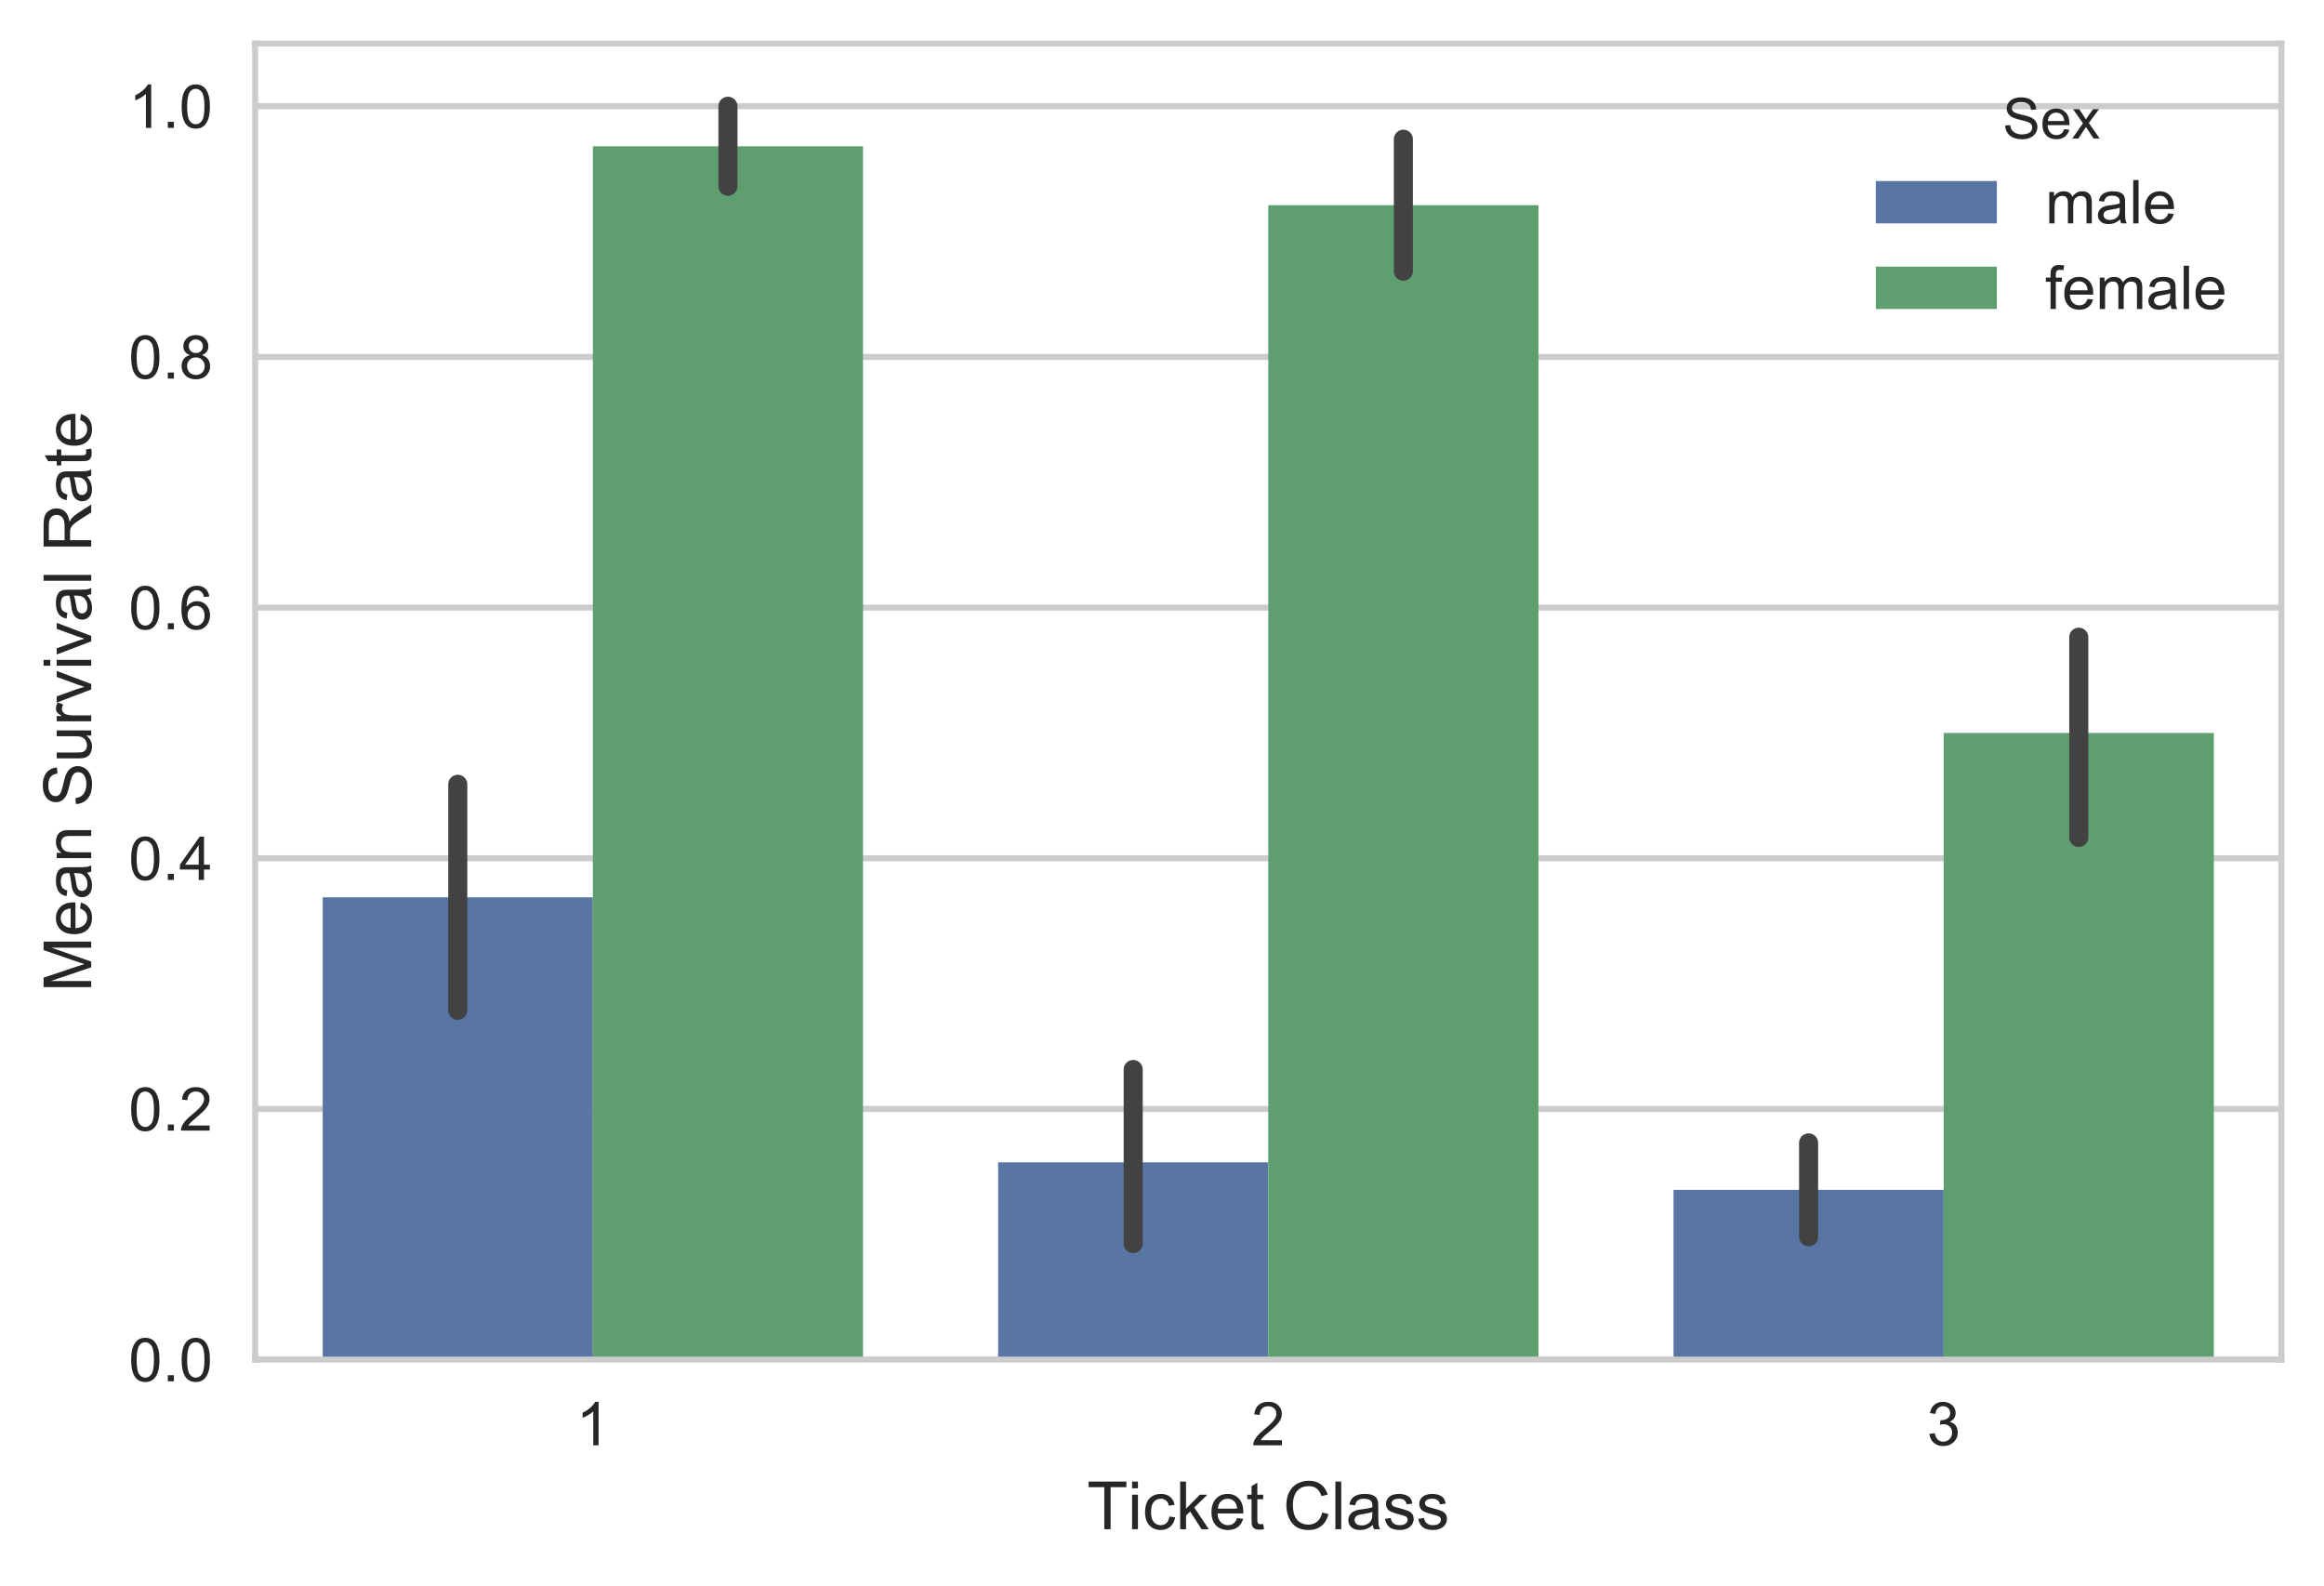
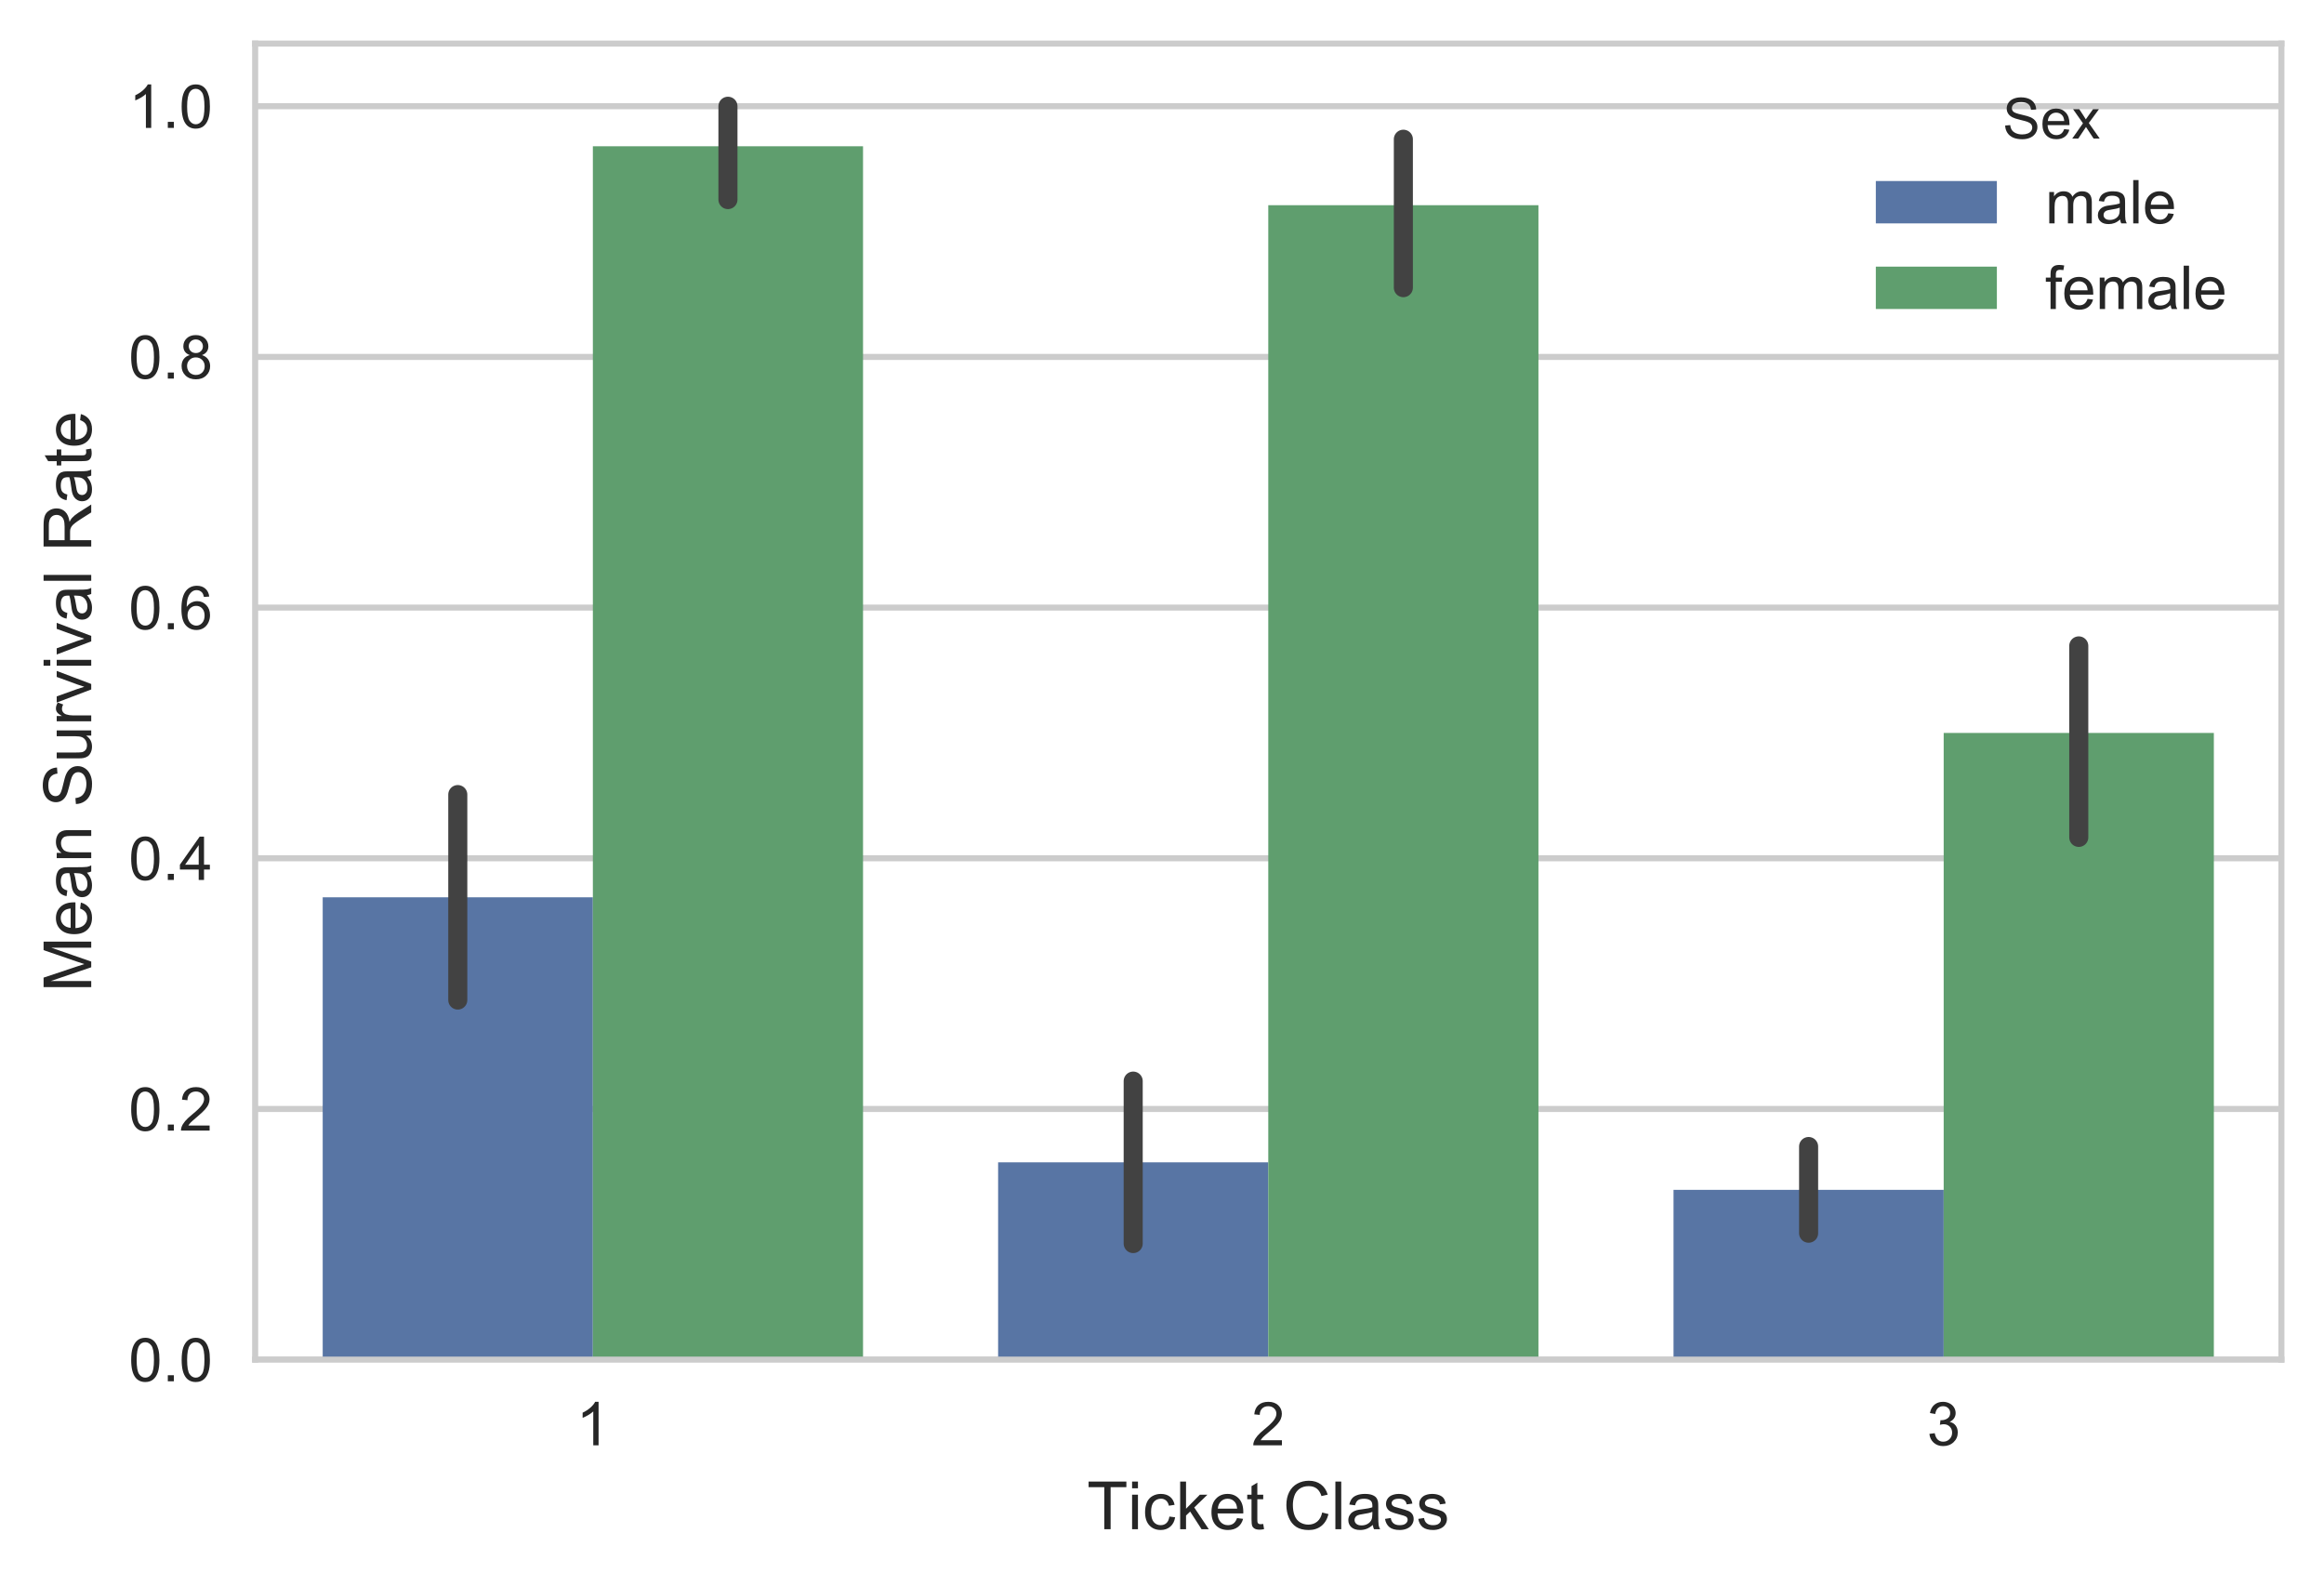
<svg xmlns="http://www.w3.org/2000/svg" xmlns:xlink="http://www.w3.org/1999/xlink" height="262pt" version="1.1" viewBox="0 0 384 262" width="384pt">
  <defs>
    <style type="text/css">
*{stroke-linecap:butt;stroke-linejoin:round;}
  </style>
  </defs>
  <g id="figure_1">
    <g id="patch_1">
      <path d="M 0 262.045  L 384.16 262.045  L 384.16 0  L 0 0  z " style="fill:#ffffff;" />
    </g>
    <g id="axes_1">
      <g id="patch_2">
        <path d="M 42.16 224.64  L 376.96 224.64  L 376.96 7.2  L 42.16 7.2  z " style="fill:#ffffff;" />
      </g>
      <g id="matplotlib.axis_1">
        <g id="xtick_1">
          <g id="line2d_1" />
          <g id="text_1">
            <defs>
              <path d="M 37.25 0  L 28.469 0  L 28.469 56  Q 25.297 52.984 20.141 49.953  Q 14.984 46.922 10.891 45.406  L 10.891 53.906  Q 18.266 57.375 23.781 62.297  Q 29.297 67.234 31.594 71.875  L 37.25 71.875  z " id="ArialMT-31" />
            </defs>
            <g style="fill:#262626;" transform="translate(95.17937 238.7978)scale(0.1 -0.1)">
              <use xlink:href="#ArialMT-31" />
            </g>
          </g>
        </g>
        <g id="xtick_2">
          <g id="line2d_2" />
          <g id="text_2">
            <defs>
              <path d="M 50.344 8.453  L 50.344 0  L 3.031 0  Q 2.938 3.172 4.047 6.109  Q 5.859 10.938 9.828 15.625  Q 13.812 20.312 21.344 26.469  Q 33.016 36.031 37.109 41.625  Q 41.219 47.219 41.219 52.203  Q 41.219 57.422 37.469 61  Q 33.734 64.594 27.734 64.594  Q 21.391 64.594 17.578 60.781  Q 13.766 56.984 13.719 50.25  L 4.688 51.172  Q 5.609 61.281 11.656 66.578  Q 17.719 71.875 27.938 71.875  Q 38.234 71.875 44.234 66.156  Q 50.25 60.453 50.25 52  Q 50.25 47.703 48.484 43.547  Q 46.734 39.406 42.656 34.812  Q 38.578 30.219 29.109 22.219  Q 21.188 15.578 18.938 13.203  Q 16.703 10.844 15.234 8.453  z " id="ArialMT-32" />
            </defs>
            <g style="fill:#262626;" transform="translate(206.7794 238.7978)scale(0.1 -0.1)">
              <use xlink:href="#ArialMT-32" />
            </g>
          </g>
        </g>
        <g id="xtick_3">
          <g id="line2d_3" />
          <g id="text_3">
            <defs>
              <path d="M 4.203 18.891  L 12.984 20.062  Q 14.5 12.594 18.141 9.297  Q 21.781 6 27 6  Q 33.203 6 37.469 10.297  Q 41.75 14.594 41.75 20.953  Q 41.75 27 37.797 30.922  Q 33.844 34.859 27.734 34.859  Q 25.25 34.859 21.531 33.891  L 22.516 41.609  Q 23.391 41.5 23.922 41.5  Q 29.547 41.5 34.031 44.422  Q 38.531 47.359 38.531 53.469  Q 38.531 58.297 35.25 61.469  Q 31.984 64.656 26.812 64.656  Q 21.688 64.656 18.266 61.422  Q 14.844 58.203 13.875 51.766  L 5.078 53.328  Q 6.688 62.156 12.391 67.016  Q 18.109 71.875 26.609 71.875  Q 32.469 71.875 37.391 69.359  Q 42.328 66.844 44.938 62.5  Q 47.562 58.156 47.562 53.266  Q 47.562 48.641 45.062 44.828  Q 42.578 41.016 37.703 38.766  Q 44.047 37.312 47.562 32.688  Q 51.078 28.078 51.078 21.141  Q 51.078 11.766 44.234 5.25  Q 37.406 -1.266 26.953 -1.266  Q 17.531 -1.266 11.297 4.344  Q 5.078 9.969 4.203 18.891  z " id="ArialMT-33" />
            </defs>
            <g style="fill:#262626;" transform="translate(318.3794 238.7978)scale(0.1 -0.1)">
              <use xlink:href="#ArialMT-33" />
            </g>
          </g>
        </g>
        <g id="text_4">
          <defs>
            <path d="M 25.922 0  L 25.922 63.141  L 2.344 63.141  L 2.344 71.578  L 59.078 71.578  L 59.078 63.141  L 35.406 63.141  L 35.406 0  z " id="ArialMT-54" />
            <path d="M 6.641 61.469  L 6.641 71.578  L 15.438 71.578  L 15.438 61.469  z M 6.641 0  L 6.641 51.859  L 15.438 51.859  L 15.438 0  z " id="ArialMT-69" />
            <path d="M 40.438 19  L 49.078 17.875  Q 47.656 8.938 41.812 3.875  Q 35.984 -1.172 27.484 -1.172  Q 16.844 -1.172 10.375 5.781  Q 3.906 12.75 3.906 25.734  Q 3.906 34.125 6.688 40.422  Q 9.469 46.734 15.156 49.875  Q 20.844 53.031 27.547 53.031  Q 35.984 53.031 41.359 48.75  Q 46.734 44.484 48.25 36.625  L 39.703 35.297  Q 38.484 40.531 35.375 43.156  Q 32.281 45.797 27.875 45.797  Q 21.234 45.797 17.078 41.031  Q 12.938 36.281 12.938 25.984  Q 12.938 15.531 16.938 10.797  Q 20.953 6.062 27.391 6.062  Q 32.562 6.062 36.031 9.234  Q 39.5 12.406 40.438 19  z " id="ArialMT-63" />
            <path d="M 6.641 0  L 6.641 71.578  L 15.438 71.578  L 15.438 30.766  L 36.234 51.859  L 47.609 51.859  L 27.781 32.625  L 49.609 0  L 38.766 0  L 21.625 26.516  L 15.438 20.562  L 15.438 0  z " id="ArialMT-6b" />
            <path d="M 42.094 16.703  L 51.172 15.578  Q 49.031 7.625 43.219 3.219  Q 37.406 -1.172 28.375 -1.172  Q 17 -1.172 10.328 5.828  Q 3.656 12.844 3.656 25.484  Q 3.656 38.578 10.391 45.797  Q 17.141 53.031 27.875 53.031  Q 38.281 53.031 44.875 45.953  Q 51.469 38.875 51.469 26.031  Q 51.469 25.25 51.422 23.688  L 12.75 23.688  Q 13.234 15.141 17.578 10.594  Q 21.922 6.062 28.422 6.062  Q 33.25 6.062 36.672 8.594  Q 40.094 11.141 42.094 16.703  z M 13.234 30.906  L 42.188 30.906  Q 41.609 37.453 38.875 40.719  Q 34.672 45.797 27.984 45.797  Q 21.922 45.797 17.797 41.75  Q 13.672 37.703 13.234 30.906  z " id="ArialMT-65" />
            <path d="M 25.781 7.859  L 27.047 0.094  Q 23.344 -0.688 20.406 -0.688  Q 15.625 -0.688 12.984 0.828  Q 10.359 2.344 9.281 4.812  Q 8.203 7.281 8.203 15.188  L 8.203 45.016  L 1.766 45.016  L 1.766 51.859  L 8.203 51.859  L 8.203 64.703  L 16.938 69.969  L 16.938 51.859  L 25.781 51.859  L 25.781 45.016  L 16.938 45.016  L 16.938 14.703  Q 16.938 10.938 17.406 9.859  Q 17.875 8.797 18.922 8.156  Q 19.969 7.516 21.922 7.516  Q 23.391 7.516 25.781 7.859  z " id="ArialMT-74" />
            <path id="ArialMT-20" />
            <path d="M 58.797 25.094  L 68.266 22.703  Q 65.281 11.031 57.547 4.906  Q 49.812 -1.219 38.625 -1.219  Q 27.047 -1.219 19.797 3.484  Q 12.547 8.203 8.766 17.141  Q 4.984 26.078 4.984 36.328  Q 4.984 47.516 9.25 55.828  Q 13.531 64.156 21.406 68.469  Q 29.297 72.797 38.766 72.797  Q 49.516 72.797 56.828 67.328  Q 64.156 61.859 67.047 51.953  L 57.719 49.75  Q 55.219 57.562 50.484 61.125  Q 45.75 64.703 38.578 64.703  Q 30.328 64.703 24.781 60.734  Q 19.234 56.781 16.984 50.109  Q 14.75 43.453 14.75 36.375  Q 14.75 27.25 17.406 20.438  Q 20.062 13.625 25.672 10.25  Q 31.297 6.891 37.844 6.891  Q 45.797 6.891 51.312 11.469  Q 56.844 16.062 58.797 25.094  z " id="ArialMT-43" />
            <path d="M 6.391 0  L 6.391 71.578  L 15.188 71.578  L 15.188 0  z " id="ArialMT-6c" />
            <path d="M 40.438 6.391  Q 35.547 2.25 31.031 0.531  Q 26.516 -1.172 21.344 -1.172  Q 12.797 -1.172 8.203 3  Q 3.609 7.172 3.609 13.672  Q 3.609 17.484 5.344 20.625  Q 7.078 23.781 9.891 25.688  Q 12.703 27.594 16.219 28.562  Q 18.797 29.25 24.031 29.891  Q 34.672 31.156 39.703 32.906  Q 39.75 34.719 39.75 35.203  Q 39.75 40.578 37.25 42.781  Q 33.891 45.75 27.25 45.75  Q 21.047 45.75 18.094 43.578  Q 15.141 41.406 13.719 35.891  L 5.125 37.062  Q 6.297 42.578 8.984 45.969  Q 11.672 49.359 16.75 51.188  Q 21.828 53.031 28.516 53.031  Q 35.156 53.031 39.297 51.469  Q 43.453 49.906 45.406 47.531  Q 47.359 45.172 48.141 41.547  Q 48.578 39.312 48.578 33.453  L 48.578 21.734  Q 48.578 9.469 49.141 6.219  Q 49.703 2.984 51.375 0  L 42.188 0  Q 40.828 2.734 40.438 6.391  z M 39.703 26.031  Q 34.906 24.078 25.344 22.703  Q 19.922 21.922 17.672 20.938  Q 15.438 19.969 14.203 18.094  Q 12.984 16.219 12.984 13.922  Q 12.984 10.406 15.641 8.062  Q 18.312 5.719 23.438 5.719  Q 28.516 5.719 32.469 7.938  Q 36.422 10.156 38.281 14.016  Q 39.703 17 39.703 22.797  z " id="ArialMT-61" />
            <path d="M 3.078 15.484  L 11.766 16.844  Q 12.5 11.625 15.844 8.844  Q 19.188 6.062 25.203 6.062  Q 31.25 6.062 34.172 8.516  Q 37.109 10.984 37.109 14.312  Q 37.109 17.281 34.516 19  Q 32.719 20.172 25.531 21.969  Q 15.875 24.422 12.141 26.203  Q 8.406 27.984 6.469 31.125  Q 4.547 34.281 4.547 38.094  Q 4.547 41.547 6.125 44.5  Q 7.719 47.469 10.453 49.422  Q 12.5 50.922 16.031 51.969  Q 19.578 53.031 23.641 53.031  Q 29.734 53.031 34.344 51.266  Q 38.969 49.516 41.156 46.5  Q 43.359 43.5 44.188 38.484  L 35.594 37.312  Q 35.016 41.312 32.203 43.547  Q 29.391 45.797 24.266 45.797  Q 18.219 45.797 15.625 43.797  Q 13.031 41.797 13.031 39.109  Q 13.031 37.406 14.109 36.031  Q 15.188 34.625 17.484 33.688  Q 18.797 33.203 25.25 31.453  Q 34.578 28.953 38.25 27.359  Q 41.938 25.781 44.031 22.75  Q 46.141 19.734 46.141 15.234  Q 46.141 10.844 43.578 6.953  Q 41.016 3.078 36.172 0.953  Q 31.344 -1.172 25.25 -1.172  Q 15.141 -1.172 9.844 3.031  Q 4.547 7.234 3.078 15.484  z " id="ArialMT-73" />
          </defs>
          <g style="fill:#262626;" transform="translate(179.6141 252.6589)scale(0.11 -0.11)">
            <use xlink:href="#ArialMT-54" />
            <use x="61.037" xlink:href="#ArialMT-69" />
            <use x="83.254" xlink:href="#ArialMT-63" />
            <use x="133.254" xlink:href="#ArialMT-6b" />
            <use x="183.254" xlink:href="#ArialMT-65" />
            <use x="238.869" xlink:href="#ArialMT-74" />
            <use x="266.652" xlink:href="#ArialMT-20" />
            <use x="294.436" xlink:href="#ArialMT-43" />
            <use x="366.652" xlink:href="#ArialMT-6c" />
            <use x="388.869" xlink:href="#ArialMT-61" />
            <use x="444.484" xlink:href="#ArialMT-73" />
            <use x="494.484" xlink:href="#ArialMT-73" />
          </g>
        </g>
      </g>
      <g id="matplotlib.axis_2">
        <g id="ytick_1">
          <g id="line2d_4">
-             <path clip-path="url(#pe15b481ed0)" d="M 42.16 224.64  L 376.96 224.64  " style="fill:none;stroke:#cccccc;stroke-linecap:round;" />
+             <path clip-path="url(#p775b33bae5)" d="M 42.16 224.64  L 376.96 224.64  " style="fill:none;stroke:#cccccc;stroke-linecap:round;" />
          </g>
          <g id="line2d_5" />
          <g id="text_5">
            <defs>
              <path d="M 4.156 35.297  Q 4.156 48 6.766 55.734  Q 9.375 63.484 14.516 67.672  Q 19.672 71.875 27.484 71.875  Q 33.25 71.875 37.594 69.547  Q 41.938 67.234 44.766 62.859  Q 47.609 58.5 49.219 52.219  Q 50.828 45.953 50.828 35.297  Q 50.828 22.703 48.234 14.969  Q 45.656 7.234 40.5 3  Q 35.359 -1.219 27.484 -1.219  Q 17.141 -1.219 11.234 6.203  Q 4.156 15.141 4.156 35.297  z M 13.188 35.297  Q 13.188 17.672 17.312 11.828  Q 21.438 6 27.484 6  Q 33.547 6 37.672 11.859  Q 41.797 17.719 41.797 35.297  Q 41.797 52.984 37.672 58.781  Q 33.547 64.594 27.391 64.594  Q 21.344 64.594 17.719 59.469  Q 13.188 52.938 13.188 35.297  z " id="ArialMT-30" />
              <path d="M 9.078 0  L 9.078 10.016  L 19.094 10.016  L 19.094 0  z " id="ArialMT-2e" />
            </defs>
            <g style="fill:#262626;" transform="translate(21.25984 228.2189)scale(0.1 -0.1)">
              <use xlink:href="#ArialMT-30" />
              <use x="55.615" xlink:href="#ArialMT-2e" />
              <use x="83.398" xlink:href="#ArialMT-30" />
            </g>
          </g>
        </g>
        <g id="ytick_2">
          <g id="line2d_6">
-             <path clip-path="url(#pe15b481ed0)" d="M 42.16 183.223  L 376.96 183.223  " style="fill:none;stroke:#cccccc;stroke-linecap:round;" />
+             <path clip-path="url(#p775b33bae5)" d="M 42.16 183.223  L 376.96 183.223  " style="fill:none;stroke:#cccccc;stroke-linecap:round;" />
          </g>
          <g id="line2d_7" />
          <g id="text_6">
            <g style="fill:#262626;" transform="translate(21.25984 186.8018)scale(0.1 -0.1)">
              <use xlink:href="#ArialMT-30" />
              <use x="55.615" xlink:href="#ArialMT-2e" />
              <use x="83.398" xlink:href="#ArialMT-32" />
            </g>
          </g>
        </g>
        <g id="ytick_3">
          <g id="line2d_8">
-             <path clip-path="url(#pe15b481ed0)" d="M 42.16 141.806  L 376.96 141.806  " style="fill:none;stroke:#cccccc;stroke-linecap:round;" />
+             <path clip-path="url(#p775b33bae5)" d="M 42.16 141.806  L 376.96 141.806  " style="fill:none;stroke:#cccccc;stroke-linecap:round;" />
          </g>
          <g id="line2d_9" />
          <g id="text_7">
            <defs>
              <path d="M 32.328 0  L 32.328 17.141  L 1.266 17.141  L 1.266 25.203  L 33.938 71.578  L 41.109 71.578  L 41.109 25.203  L 50.781 25.203  L 50.781 17.141  L 41.109 17.141  L 41.109 0  z M 32.328 25.203  L 32.328 57.469  L 9.906 25.203  z " id="ArialMT-34" />
            </defs>
            <g style="fill:#262626;" transform="translate(21.25984 145.3846)scale(0.1 -0.1)">
              <use xlink:href="#ArialMT-30" />
              <use x="55.615" xlink:href="#ArialMT-2e" />
              <use x="83.398" xlink:href="#ArialMT-34" />
            </g>
          </g>
        </g>
        <g id="ytick_4">
          <g id="line2d_10">
-             <path clip-path="url(#pe15b481ed0)" d="M 42.16 100.389  L 376.96 100.389  " style="fill:none;stroke:#cccccc;stroke-linecap:round;" />
+             <path clip-path="url(#p775b33bae5)" d="M 42.16 100.389  L 376.96 100.389  " style="fill:none;stroke:#cccccc;stroke-linecap:round;" />
          </g>
          <g id="line2d_11" />
          <g id="text_8">
            <defs>
              <path d="M 49.75 54.047  L 41.016 53.375  Q 39.844 58.547 37.703 60.891  Q 34.125 64.656 28.906 64.656  Q 24.703 64.656 21.531 62.312  Q 17.391 59.281 14.984 53.469  Q 12.594 47.656 12.5 36.922  Q 15.672 41.75 20.266 44.094  Q 24.859 46.438 29.891 46.438  Q 38.672 46.438 44.844 39.969  Q 51.031 33.5 51.031 23.25  Q 51.031 16.5 48.125 10.719  Q 45.219 4.938 40.141 1.859  Q 35.062 -1.219 28.609 -1.219  Q 17.625 -1.219 10.688 6.859  Q 3.766 14.938 3.766 33.5  Q 3.766 54.25 11.422 63.672  Q 18.109 71.875 29.438 71.875  Q 37.891 71.875 43.281 67.141  Q 48.688 62.406 49.75 54.047  z M 13.875 23.188  Q 13.875 18.656 15.797 14.5  Q 17.719 10.359 21.188 8.172  Q 24.656 6 28.469 6  Q 34.031 6 38.031 10.484  Q 42.047 14.984 42.047 22.703  Q 42.047 30.125 38.078 34.391  Q 34.125 38.672 28.125 38.672  Q 22.172 38.672 18.016 34.391  Q 13.875 30.125 13.875 23.188  z " id="ArialMT-36" />
            </defs>
            <g style="fill:#262626;" transform="translate(21.25984 103.9675)scale(0.1 -0.1)">
              <use xlink:href="#ArialMT-30" />
              <use x="55.615" xlink:href="#ArialMT-2e" />
              <use x="83.398" xlink:href="#ArialMT-36" />
            </g>
          </g>
        </g>
        <g id="ytick_5">
          <g id="line2d_12">
-             <path clip-path="url(#pe15b481ed0)" d="M 42.16 58.971  L 376.96 58.971  " style="fill:none;stroke:#cccccc;stroke-linecap:round;" />
+             <path clip-path="url(#p775b33bae5)" d="M 42.16 58.971  L 376.96 58.971  " style="fill:none;stroke:#cccccc;stroke-linecap:round;" />
          </g>
          <g id="line2d_13" />
          <g id="text_9">
            <defs>
              <path d="M 17.672 38.812  Q 12.203 40.828 9.562 44.531  Q 6.938 48.25 6.938 53.422  Q 6.938 61.234 12.547 66.547  Q 18.172 71.875 27.484 71.875  Q 36.859 71.875 42.578 66.422  Q 48.297 60.984 48.297 53.172  Q 48.297 48.188 45.672 44.5  Q 43.062 40.828 37.75 38.812  Q 44.344 36.672 47.781 31.875  Q 51.219 27.094 51.219 20.453  Q 51.219 11.281 44.719 5.031  Q 38.234 -1.219 27.641 -1.219  Q 17.047 -1.219 10.547 5.047  Q 4.047 11.328 4.047 20.703  Q 4.047 27.688 7.594 32.391  Q 11.141 37.109 17.672 38.812  z M 15.922 53.719  Q 15.922 48.641 19.188 45.406  Q 22.469 42.188 27.688 42.188  Q 32.766 42.188 36.016 45.375  Q 39.266 48.578 39.266 53.219  Q 39.266 58.062 35.906 61.359  Q 32.562 64.656 27.594 64.656  Q 22.562 64.656 19.234 61.422  Q 15.922 58.203 15.922 53.719  z M 13.094 20.656  Q 13.094 16.891 14.875 13.375  Q 16.656 9.859 20.172 7.922  Q 23.688 6 27.734 6  Q 34.031 6 38.125 10.047  Q 42.234 14.109 42.234 20.359  Q 42.234 26.703 38.016 30.859  Q 33.797 35.016 27.438 35.016  Q 21.234 35.016 17.156 30.906  Q 13.094 26.812 13.094 20.656  z " id="ArialMT-38" />
            </defs>
            <g style="fill:#262626;" transform="translate(21.25984 62.55033)scale(0.1 -0.1)">
              <use xlink:href="#ArialMT-30" />
              <use x="55.615" xlink:href="#ArialMT-2e" />
              <use x="83.398" xlink:href="#ArialMT-38" />
            </g>
          </g>
        </g>
        <g id="ytick_6">
          <g id="line2d_14">
-             <path clip-path="url(#pe15b481ed0)" d="M 42.16 17.554  L 376.96 17.554  " style="fill:none;stroke:#cccccc;stroke-linecap:round;" />
+             <path clip-path="url(#p775b33bae5)" d="M 42.16 17.554  L 376.96 17.554  " style="fill:none;stroke:#cccccc;stroke-linecap:round;" />
          </g>
          <g id="line2d_15" />
          <g id="text_10">
            <g style="fill:#262626;" transform="translate(21.25984 21.13319)scale(0.1 -0.1)">
              <use xlink:href="#ArialMT-31" />
              <use x="55.615" xlink:href="#ArialMT-2e" />
              <use x="83.398" xlink:href="#ArialMT-30" />
            </g>
          </g>
        </g>
        <g id="text_11">
          <defs>
            <path d="M 7.422 0  L 7.422 71.578  L 21.688 71.578  L 38.625 20.906  Q 40.969 13.812 42.047 10.297  Q 43.266 14.203 45.844 21.781  L 62.984 71.578  L 75.734 71.578  L 75.734 0  L 66.609 0  L 66.609 59.906  L 45.797 0  L 37.25 0  L 16.547 60.938  L 16.547 0  z " id="ArialMT-4d" />
            <path d="M 6.594 0  L 6.594 51.859  L 14.5 51.859  L 14.5 44.484  Q 20.219 53.031 31 53.031  Q 35.688 53.031 39.625 51.344  Q 43.562 49.656 45.516 46.922  Q 47.469 44.188 48.25 40.438  Q 48.734 37.984 48.734 31.891  L 48.734 0  L 39.938 0  L 39.938 31.547  Q 39.938 36.922 38.906 39.578  Q 37.891 42.234 35.281 43.812  Q 32.672 45.406 29.156 45.406  Q 23.531 45.406 19.453 41.844  Q 15.375 38.281 15.375 28.328  L 15.375 0  z " id="ArialMT-6e" />
            <path d="M 4.5 23  L 13.422 23.781  Q 14.062 18.406 16.375 14.969  Q 18.703 11.531 23.578 9.406  Q 28.469 7.281 34.578 7.281  Q 39.984 7.281 44.141 8.891  Q 48.297 10.5 50.312 13.297  Q 52.344 16.109 52.344 19.438  Q 52.344 22.797 50.391 25.312  Q 48.438 27.828 43.953 29.547  Q 41.062 30.672 31.203 33.031  Q 21.344 35.406 17.391 37.5  Q 12.25 40.188 9.734 44.156  Q 7.234 48.141 7.234 53.078  Q 7.234 58.5 10.297 63.203  Q 13.375 67.922 19.281 70.359  Q 25.203 72.797 32.422 72.797  Q 40.375 72.797 46.453 70.234  Q 52.547 67.672 55.812 62.688  Q 59.078 57.719 59.328 51.422  L 50.25 50.734  Q 49.516 57.516 45.281 60.984  Q 41.062 64.453 32.812 64.453  Q 24.219 64.453 20.281 61.297  Q 16.359 58.156 16.359 53.719  Q 16.359 49.859 19.141 47.359  Q 21.875 44.875 33.422 42.266  Q 44.969 39.656 49.266 37.703  Q 55.516 34.812 58.484 30.391  Q 61.469 25.984 61.469 20.219  Q 61.469 14.5 58.203 9.438  Q 54.938 4.391 48.797 1.578  Q 42.672 -1.219 35.016 -1.219  Q 25.297 -1.219 18.719 1.609  Q 12.156 4.438 8.422 10.125  Q 4.688 15.828 4.5 23  z " id="ArialMT-53" />
            <path d="M 40.578 0  L 40.578 7.625  Q 34.516 -1.172 24.125 -1.172  Q 19.531 -1.172 15.547 0.578  Q 11.578 2.344 9.641 5  Q 7.719 7.672 6.938 11.531  Q 6.391 14.109 6.391 19.734  L 6.391 51.859  L 15.188 51.859  L 15.188 23.094  Q 15.188 16.219 15.719 13.812  Q 16.547 10.359 19.234 8.375  Q 21.922 6.391 25.875 6.391  Q 29.828 6.391 33.297 8.422  Q 36.766 10.453 38.203 13.938  Q 39.656 17.438 39.656 24.078  L 39.656 51.859  L 48.438 51.859  L 48.438 0  z " id="ArialMT-75" />
            <path d="M 6.5 0  L 6.5 51.859  L 14.406 51.859  L 14.406 44  Q 17.438 49.516 20 51.266  Q 22.562 53.031 25.641 53.031  Q 30.078 53.031 34.672 50.203  L 31.641 42.047  Q 28.422 43.953 25.203 43.953  Q 22.312 43.953 20.016 42.219  Q 17.719 40.484 16.75 37.406  Q 15.281 32.719 15.281 27.156  L 15.281 0  z " id="ArialMT-72" />
            <path d="M 21 0  L 1.266 51.859  L 10.547 51.859  L 21.688 20.797  Q 23.484 15.766 25 10.359  Q 26.172 14.453 28.266 20.219  L 39.797 51.859  L 48.828 51.859  L 29.203 0  z " id="ArialMT-76" />
            <path d="M 7.859 0  L 7.859 71.578  L 39.594 71.578  Q 49.172 71.578 54.141 69.641  Q 59.125 67.719 62.109 62.828  Q 65.094 57.953 65.094 52.047  Q 65.094 44.438 60.156 39.203  Q 55.219 33.984 44.922 32.562  Q 48.688 30.766 50.641 29  Q 54.781 25.203 58.5 19.484  L 70.953 0  L 59.031 0  L 49.562 14.891  Q 45.406 21.344 42.719 24.75  Q 40.047 28.172 37.922 29.531  Q 35.797 30.906 33.594 31.453  Q 31.984 31.781 28.328 31.781  L 17.328 31.781  L 17.328 0  z M 17.328 39.984  L 37.703 39.984  Q 44.188 39.984 47.844 41.328  Q 51.516 42.672 53.422 45.625  Q 55.328 48.578 55.328 52.047  Q 55.328 57.125 51.641 60.391  Q 47.953 63.672 39.984 63.672  L 17.328 63.672  z " id="ArialMT-52" />
          </defs>
          <g style="fill:#262626;" transform="translate(15.07359 163.9109)rotate(-90)scale(0.11 -0.11)">
            <use xlink:href="#ArialMT-4d" />
            <use x="83.301" xlink:href="#ArialMT-65" />
            <use x="138.916" xlink:href="#ArialMT-61" />
            <use x="194.531" xlink:href="#ArialMT-6e" />
            <use x="250.146" xlink:href="#ArialMT-20" />
            <use x="277.93" xlink:href="#ArialMT-53" />
            <use x="344.629" xlink:href="#ArialMT-75" />
            <use x="400.244" xlink:href="#ArialMT-72" />
            <use x="433.545" xlink:href="#ArialMT-76" />
            <use x="483.545" xlink:href="#ArialMT-69" />
            <use x="505.762" xlink:href="#ArialMT-76" />
            <use x="555.762" xlink:href="#ArialMT-61" />
            <use x="611.377" xlink:href="#ArialMT-6c" />
            <use x="633.594" xlink:href="#ArialMT-20" />
            <use x="661.377" xlink:href="#ArialMT-52" />
            <use x="733.594" xlink:href="#ArialMT-61" />
            <use x="789.209" xlink:href="#ArialMT-74" />
            <use x="816.992" xlink:href="#ArialMT-65" />
          </g>
        </g>
      </g>
      <g id="patch_3">
-         <path clip-path="url(#pe15b481ed0)" d="M 53.32 224.64  L 97.96 224.64  L 97.96 148.256  L 53.32 148.256  z " style="fill:#5875a4;" />
+         <path clip-path="url(#p775b33bae5)" d="M 53.32 224.64  L 97.96 224.64  L 97.96 148.256  L 53.32 148.256  z " style="fill:#5875a4;" />
      </g>
      <g id="patch_4">
-         <path clip-path="url(#pe15b481ed0)" d="M 164.92 224.64  L 209.56 224.64  L 209.56 192.043  L 164.92 192.043  z " style="fill:#5875a4;" />
+         <path clip-path="url(#p775b33bae5)" d="M 164.92 224.64  L 209.56 224.64  L 209.56 192.043  L 164.92 192.043  z " style="fill:#5875a4;" />
      </g>
      <g id="patch_5">
-         <path clip-path="url(#pe15b481ed0)" d="M 276.52 224.64  L 321.16 224.64  L 321.16 196.591  L 276.52 196.591  z " style="fill:#5875a4;" />
+         <path clip-path="url(#p775b33bae5)" d="M 276.52 224.64  L 321.16 224.64  L 321.16 196.591  L 276.52 196.591  z " style="fill:#5875a4;" />
      </g>
      <g id="patch_6">
-         <path clip-path="url(#pe15b481ed0)" d="M 97.96 224.64  L 142.6 224.64  L 142.6 24.163  L 97.96 24.163  z " style="fill:#5f9e6e;" />
+         <path clip-path="url(#p775b33bae5)" d="M 97.96 224.64  L 142.6 224.64  L 142.6 24.163  L 97.96 24.163  z " style="fill:#5f9e6e;" />
      </g>
      <g id="patch_7">
-         <path clip-path="url(#pe15b481ed0)" d="M 209.56 224.64  L 254.2 224.64  L 254.2 33.903  L 209.56 33.903  z " style="fill:#5f9e6e;" />
+         <path clip-path="url(#p775b33bae5)" d="M 209.56 224.64  L 254.2 224.64  L 254.2 33.903  L 209.56 33.903  z " style="fill:#5f9e6e;" />
      </g>
      <g id="patch_8">
-         <path clip-path="url(#pe15b481ed0)" d="M 321.16 224.64  L 365.8 224.64  L 365.8 121.097  L 321.16 121.097  z " style="fill:#5f9e6e;" />
+         <path clip-path="url(#p775b33bae5)" d="M 321.16 224.64  L 365.8 224.64  L 365.8 121.097  L 321.16 121.097  z " style="fill:#5f9e6e;" />
      </g>
      <g id="line2d_16">
-         <path clip-path="url(#pe15b481ed0)" d="M 75.64 166.928  L 75.64 129.584  " style="fill:none;stroke:#424242;stroke-linecap:round;stroke-width:3.15;" />
+         <path clip-path="url(#p775b33bae5)" d="M 75.64 165.23  L 75.64 131.282  " style="fill:none;stroke:#424242;stroke-linecap:round;stroke-width:3.15;" />
      </g>
      <g id="line2d_17">
-         <path clip-path="url(#pe15b481ed0)" d="M 187.24 205.465  L 187.24 176.703  " style="fill:none;stroke:#424242;stroke-linecap:round;stroke-width:3.15;" />
+         <path clip-path="url(#p775b33bae5)" d="M 187.24 205.465  L 187.24 178.621  " style="fill:none;stroke:#424242;stroke-linecap:round;stroke-width:3.15;" />
      </g>
      <g id="line2d_18">
-         <path clip-path="url(#pe15b481ed0)" d="M 298.84 204.349  L 298.84 188.833  " style="fill:none;stroke:#424242;stroke-linecap:round;stroke-width:3.15;" />
+         <path clip-path="url(#p775b33bae5)" d="M 298.84 203.752  L 298.84 189.429  " style="fill:none;stroke:#424242;stroke-linecap:round;stroke-width:3.15;" />
      </g>
      <g id="line2d_19">
-         <path clip-path="url(#pe15b481ed0)" d="M 120.28 30.773  L 120.28 17.554  " style="fill:none;stroke:#424242;stroke-linecap:round;stroke-width:3.15;" />
+         <path clip-path="url(#p775b33bae5)" d="M 120.28 32.976  L 120.28 17.554  " style="fill:none;stroke:#424242;stroke-linecap:round;stroke-width:3.15;" />
      </g>
      <g id="line2d_20">
-         <path clip-path="url(#pe15b481ed0)" d="M 231.88 44.802  L 231.88 23.004  " style="fill:none;stroke:#424242;stroke-linecap:round;stroke-width:3.15;" />
+         <path clip-path="url(#p775b33bae5)" d="M 231.88 47.527  L 231.88 23.004  " style="fill:none;stroke:#424242;stroke-linecap:round;stroke-width:3.15;" />
      </g>
      <g id="line2d_21">
-         <path clip-path="url(#pe15b481ed0)" d="M 343.48 138.354  L 343.48 105.278  " style="fill:none;stroke:#424242;stroke-linecap:round;stroke-width:3.15;" />
+         <path clip-path="url(#p775b33bae5)" d="M 343.48 138.354  L 343.48 106.716  " style="fill:none;stroke:#424242;stroke-linecap:round;stroke-width:3.15;" />
      </g>
      <g id="patch_9">
        <path d="M 42.16 224.64  L 42.16 7.2  " style="fill:none;stroke:#cccccc;stroke-linecap:square;stroke-linejoin:miter;" />
      </g>
      <g id="patch_10">
        <path d="M 376.96 224.64  L 376.96 7.2  " style="fill:none;stroke:#cccccc;stroke-linecap:square;stroke-linejoin:miter;" />
      </g>
      <g id="patch_11">
        <path d="M 42.16 224.64  L 376.96 224.64  " style="fill:none;stroke:#cccccc;stroke-linecap:square;stroke-linejoin:miter;" />
      </g>
      <g id="patch_12">
        <path d="M 42.16 7.2  L 376.96 7.2  " style="fill:none;stroke:#cccccc;stroke-linecap:square;stroke-linejoin:miter;" />
      </g>
      <g id="legend_1">
        <g id="text_12">
          <defs>
            <path d="M 0.734 0  L 19.672 26.953  L 2.156 51.859  L 13.141 51.859  L 21.094 39.703  Q 23.344 36.234 24.703 33.891  Q 26.859 37.109 28.656 39.594  L 37.406 51.859  L 47.906 51.859  L 29.984 27.438  L 49.266 0  L 38.484 0  L 27.828 16.109  L 25 20.453  L 11.375 0  z " id="ArialMT-78" />
          </defs>
          <g style="fill:#262626;" transform="translate(330.898 22.89256)scale(0.0935 -0.0935)">
            <use xlink:href="#ArialMT-53" />
            <use x="66.699" xlink:href="#ArialMT-65" />
            <use x="122.314" xlink:href="#ArialMT-78" />
          </g>
        </g>
        <g id="patch_13">
          <path d="M 309.947 36.909  L 329.947 36.909  L 329.947 29.909  L 309.947 29.909  z " style="fill:#5875a4;" />
        </g>
        <g id="text_13">
          <defs>
            <path d="M 6.594 0  L 6.594 51.859  L 14.453 51.859  L 14.453 44.578  Q 16.891 48.391 20.938 50.703  Q 25 53.031 30.172 53.031  Q 35.938 53.031 39.625 50.641  Q 43.312 48.25 44.828 43.953  Q 50.984 53.031 60.844 53.031  Q 68.562 53.031 72.703 48.75  Q 76.859 44.484 76.859 35.594  L 76.859 0  L 68.109 0  L 68.109 32.672  Q 68.109 37.938 67.25 40.25  Q 66.406 42.578 64.156 43.984  Q 61.922 45.406 58.891 45.406  Q 53.422 45.406 49.797 41.766  Q 46.188 38.141 46.188 30.125  L 46.188 0  L 37.406 0  L 37.406 33.688  Q 37.406 39.547 35.25 42.469  Q 33.109 45.406 28.219 45.406  Q 24.516 45.406 21.359 43.453  Q 18.219 41.5 16.797 37.734  Q 15.375 33.984 15.375 26.906  L 15.375 0  z " id="ArialMT-6d" />
          </defs>
          <g style="fill:#262626;" transform="translate(337.9473 36.90868)scale(0.1 -0.1)">
            <use xlink:href="#ArialMT-6d" />
            <use x="83.301" xlink:href="#ArialMT-61" />
            <use x="138.916" xlink:href="#ArialMT-6c" />
            <use x="161.133" xlink:href="#ArialMT-65" />
          </g>
        </g>
        <g id="patch_14">
          <path d="M 309.947 51.054  L 329.947 51.054  L 329.947 44.054  L 309.947 44.054  z " style="fill:#5f9e6e;" />
        </g>
        <g id="text_14">
          <defs>
            <path d="M 8.688 0  L 8.688 45.016  L 0.922 45.016  L 0.922 51.859  L 8.688 51.859  L 8.688 57.375  Q 8.688 62.594 9.625 65.141  Q 10.891 68.562 14.078 70.672  Q 17.281 72.797 23.047 72.797  Q 26.766 72.797 31.25 71.922  L 29.938 64.266  Q 27.203 64.75 24.75 64.75  Q 20.75 64.75 19.094 63.031  Q 17.438 61.328 17.438 56.641  L 17.438 51.859  L 27.547 51.859  L 27.547 45.016  L 17.438 45.016  L 17.438 0  z " id="ArialMT-66" />
          </defs>
          <g style="fill:#262626;" transform="translate(337.9473 51.05399)scale(0.1 -0.1)">
            <use xlink:href="#ArialMT-66" />
            <use x="27.783" xlink:href="#ArialMT-65" />
            <use x="83.398" xlink:href="#ArialMT-6d" />
            <use x="166.699" xlink:href="#ArialMT-61" />
            <use x="222.314" xlink:href="#ArialMT-6c" />
            <use x="244.531" xlink:href="#ArialMT-65" />
          </g>
        </g>
      </g>
    </g>
  </g>
  <defs>
-     <clipPath id="pe15b481ed0">
+     <clipPath id="p775b33bae5">
      <rect height="217.44" width="334.8" x="42.16" y="7.2" />
    </clipPath>
  </defs>
</svg>
